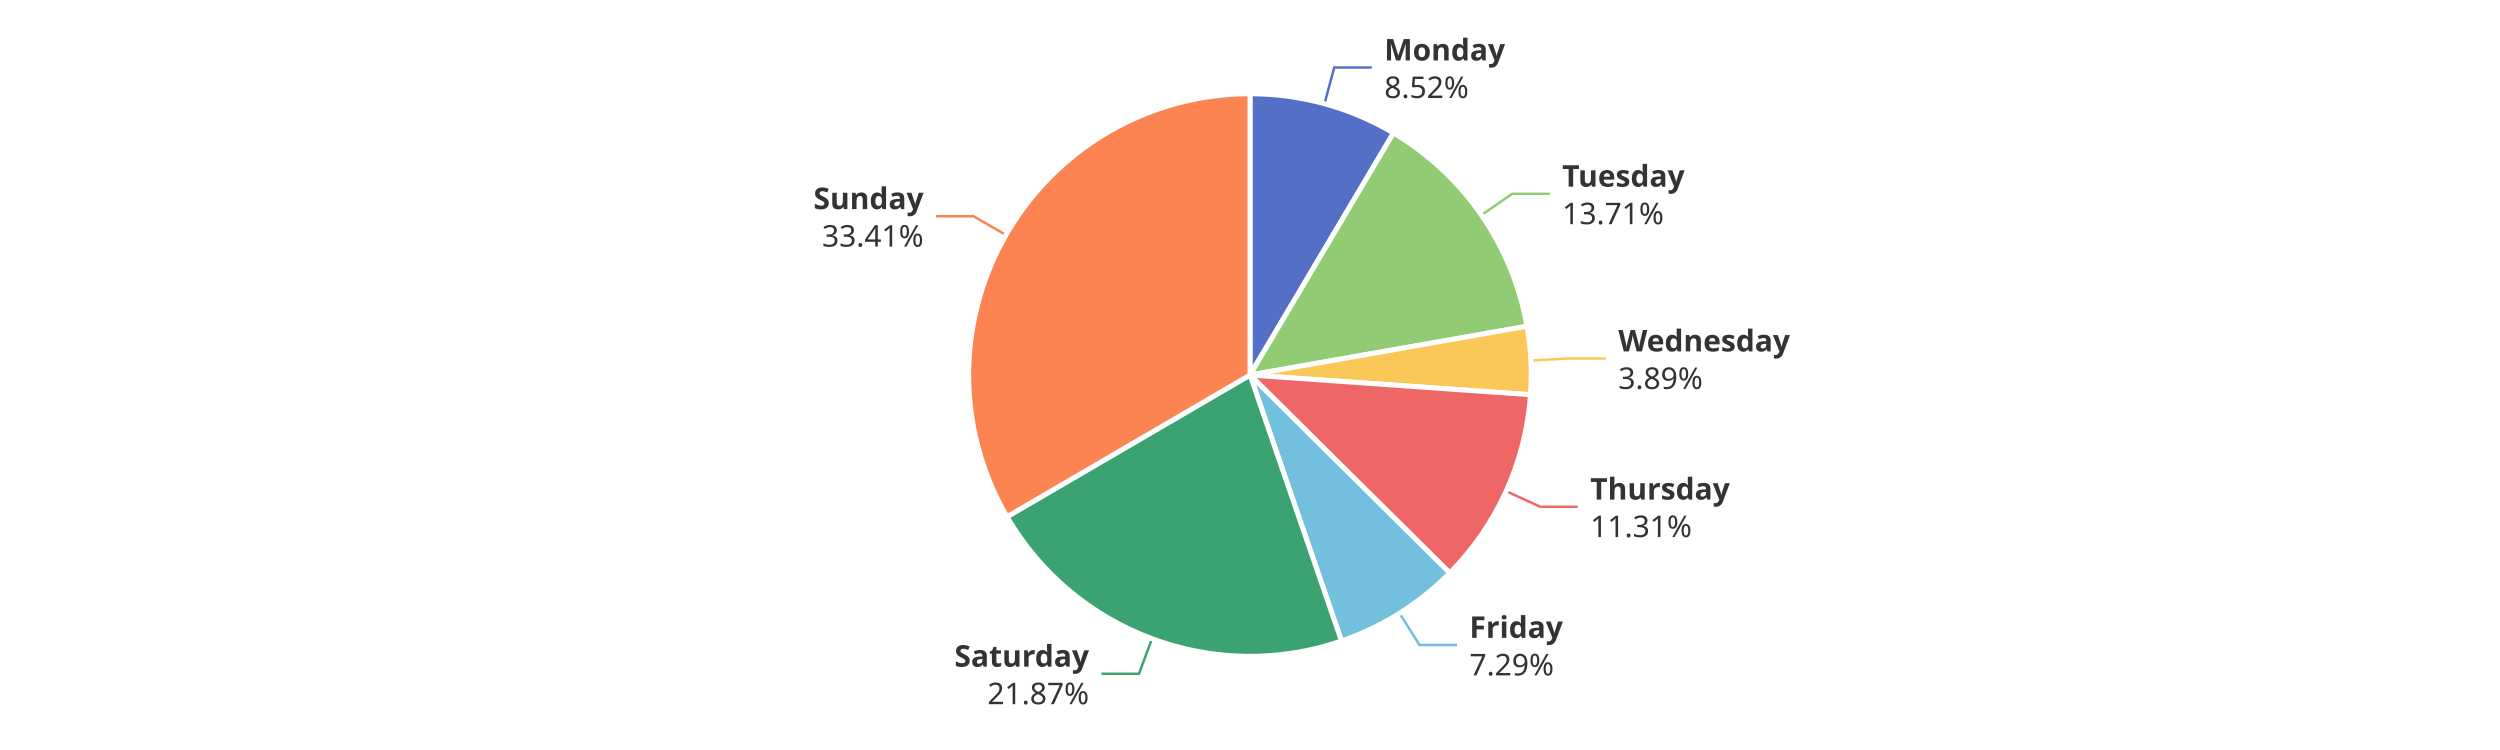
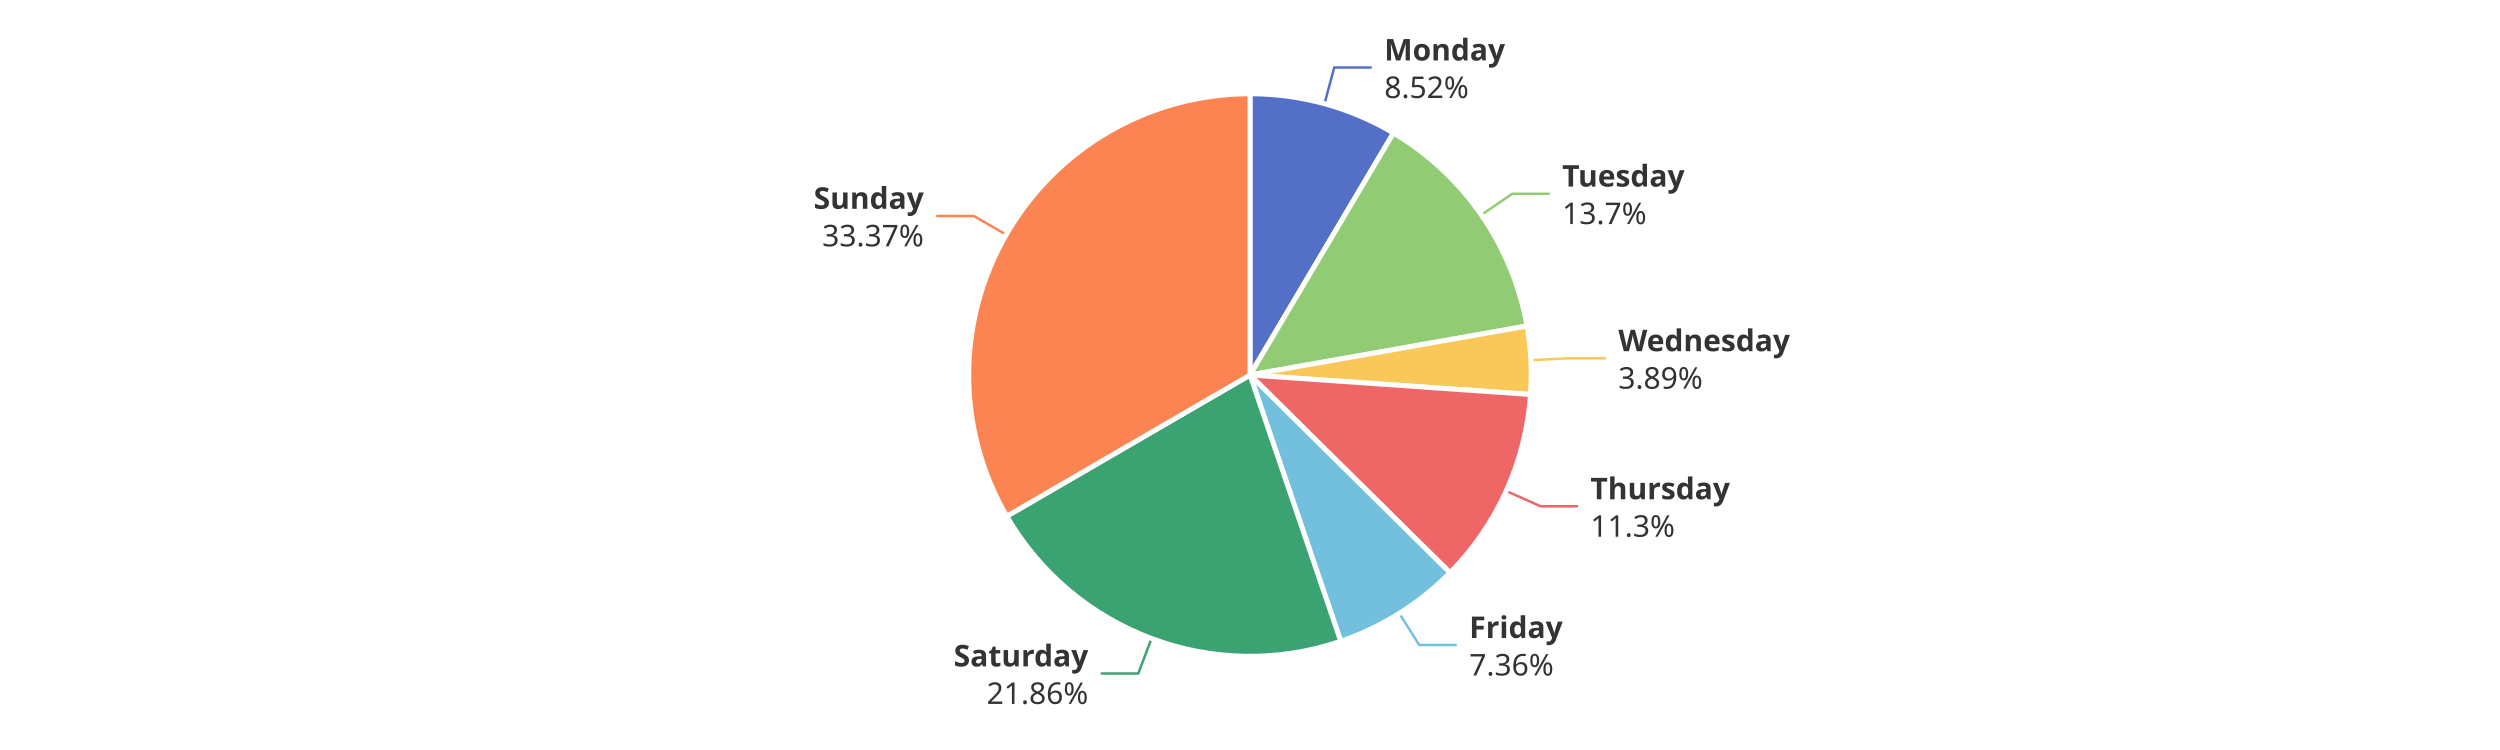
<svg xmlns="http://www.w3.org/2000/svg" width="1000" height="300" version="1.1" baseProfile="full" viewBox="0 0 1000 300">
  <rect width="1000" height="300" x="0" y="0" id="0" fill="#ffffff" />
  <polyline points="529.8 41.5 533.7 27 548.7 27" fill="none" stroke="#5470c6" />
-   <polyline points="592.6 86 604.9 77.5 619.9 77.5" fill="none" stroke="#91cc75" />
-   <polyline points="612.3 144.2 627.3 143.4 642.3 143.4" fill="none" stroke="#fac858" />
-   <polyline points="602.5 196.5 616.1 202.7 631.1 202.7" fill="none" stroke="#ee6666" />
-   <polyline points="559.8 245.3 567.8 258 582.8 258" fill="none" stroke="#73c0de" />
-   <polyline points="460.8 255.5 455.6 269.5 440.6 269.5" fill="none" stroke="#3ba272" />
-   <polyline points="402.4 94 389.4 86.5 374.4 86.5" fill="none" stroke="#fc8452" />
+   <polyline points="592.5 86 604.9 77.5 619.9 77.5" fill="none" stroke="#91cc75" />
+   <polyline points="612.3 144.1 627.3 143.3 642.3 143.3" fill="none" stroke="#fac858" />
+   <polyline points="602.5 196.4 616.2 202.5 631.2 202.5" fill="none" stroke="#ee6666" />
+   <polyline points="559.7 245.3 567.7 258 582.7 258" fill="none" stroke="#73c0de" />
+   <polyline points="460.6 255.4 455.3 269.4 440.3 269.4" fill="none" stroke="#3ba272" />
+   <polyline points="402.5 93.9 389.5 86.4 374.5 86.4" fill="none" stroke="#fc8452" />
  <path d="M500 37.5A112.5 112.5 0 0 1 557.4 53.2L500 150Z" fill="#5470c6" stroke="#fff" stroke-width="2" stroke-linejoin="round" />
-   <path d="M557.4 53.2A112.5 112.5 0 0 1 610.8 130.5L500 150Z" fill="#91cc75" stroke="#fff" stroke-width="2" stroke-linejoin="round" />
-   <path d="M610.8 130.5A112.5 112.5 0 0 1 612.2 157.9L500 150Z" fill="#fac858" stroke="#fff" stroke-width="2" stroke-linejoin="round" />
-   <path d="M612.2 157.9A112.5 112.5 0 0 1 579.9 229.2L500 150Z" fill="#ee6666" stroke="#fff" stroke-width="2" stroke-linejoin="round" />
-   <path d="M579.9 229.2A112.5 112.5 0 0 1 536.6 256.4L500 150Z" fill="#73c0de" stroke="#fff" stroke-width="2" stroke-linejoin="round" />
-   <path d="M536.6 256.4A112.5 112.5 0 0 1 402.8 206.7L500 150Z" fill="#3ba272" stroke="#fff" stroke-width="2" stroke-linejoin="round" />
-   <path d="M402.8 206.7A112.5 112.5 0 0 1 500 37.5L500 150Z" fill="#fc8452" stroke="#fff" stroke-width="2" stroke-linejoin="round" />
-   <path d="M0 -15l42.8 0l0 30l-42.8 0Z" transform="translate(553.7244 27.041)" fill="none" />
-   <text dominant-baseline="central" text-anchor="start" style="font-size:12px;font-family:sans-serif;font-weight:bold;" y="-7.5" transform="translate(553.7244 27.041)" fill="#333" stroke="rgb(255,255,255)" stroke-width="2" paint-order="stroke" stroke-miterlimit="2">Monday</text>
-   <text dominant-baseline="central" text-anchor="start" style="font-size:12px;font-family:sans-serif;" y="7.5" transform="translate(553.7244 27.041)" fill="#333" stroke="rgb(255,255,255)" stroke-width="2" paint-order="stroke" stroke-miterlimit="2">8.52%</text>
-   <path d="M0 -15l46.2 0l0 30l-46.2 0Z" transform="translate(624.8937 77.5185)" fill="none" />
-   <text dominant-baseline="central" text-anchor="start" style="font-size:12px;font-family:sans-serif;font-weight:bold;" y="-7.5" transform="translate(624.8937 77.5185)" fill="#333" stroke="rgb(255,255,255)" stroke-width="2" paint-order="stroke" stroke-miterlimit="2">Tuesday</text>
-   <text dominant-baseline="central" text-anchor="start" style="font-size:12px;font-family:sans-serif;" y="7.5" transform="translate(624.8937 77.5185)" fill="#333" stroke="rgb(255,255,255)" stroke-width="2" paint-order="stroke" stroke-miterlimit="2">13.71%</text>
-   <path d="M0 -15l63.6 0l0 30l-63.6 0Z" transform="translate(647.3297 143.4132)" fill="none" />
-   <text dominant-baseline="central" text-anchor="start" style="font-size:12px;font-family:sans-serif;font-weight:bold;" y="-7.5" transform="translate(647.3297 143.4132)" fill="#333" stroke="rgb(255,255,255)" stroke-width="2" paint-order="stroke" stroke-miterlimit="2">Wednesday</text>
-   <text dominant-baseline="central" text-anchor="start" style="font-size:12px;font-family:sans-serif;" y="7.5" transform="translate(647.3297 143.4132)" fill="#333" stroke="rgb(255,255,255)" stroke-width="2" paint-order="stroke" stroke-miterlimit="2">3.89%</text>
-   <path d="M0 -15l50.2 0l0 30l-50.2 0Z" transform="translate(636.1108 202.6737)" fill="none" />
-   <text dominant-baseline="central" text-anchor="start" style="font-size:12px;font-family:sans-serif;font-weight:bold;" y="-7.5" transform="translate(636.1108 202.6737)" fill="#333" stroke="rgb(255,255,255)" stroke-width="2" paint-order="stroke" stroke-miterlimit="2">Thursday</text>
-   <text dominant-baseline="central" text-anchor="start" style="font-size:12px;font-family:sans-serif;" y="7.5" transform="translate(636.1108 202.6737)" fill="#333" stroke="rgb(255,255,255)" stroke-width="2" paint-order="stroke" stroke-miterlimit="2">11.31%</text>
-   <path d="M0 -15l34.2 0l0 30l-34.2 0Z" transform="translate(587.782 257.9901)" fill="none" />
-   <text dominant-baseline="central" text-anchor="start" style="font-size:12px;font-family:sans-serif;font-weight:bold;" y="-7.5" transform="translate(587.782 257.9901)" fill="#333" stroke="rgb(255,255,255)" stroke-width="2" paint-order="stroke" stroke-miterlimit="2">Friday</text>
-   <text dominant-baseline="central" text-anchor="start" style="font-size:12px;font-family:sans-serif;" y="7.5" transform="translate(587.782 257.9901)" fill="#333" stroke="rgb(255,255,255)" stroke-width="2" paint-order="stroke" stroke-miterlimit="2">7.29%</text>
-   <path d="M-48.2 -15l48.2 0l0 30l-48.2 0Z" transform="translate(435.6029 269.5205)" fill="none" />
-   <text dominant-baseline="central" text-anchor="end" style="font-size:12px;font-family:sans-serif;font-weight:bold;" y="-7.5" transform="translate(435.6029 269.5205)" fill="#333" stroke="rgb(255,255,255)" stroke-width="2" paint-order="stroke" stroke-miterlimit="2">Saturday</text>
-   <text dominant-baseline="central" text-anchor="end" style="font-size:12px;font-family:sans-serif;" y="7.5" transform="translate(435.6029 269.5205)" fill="#333" stroke="rgb(255,255,255)" stroke-width="2" paint-order="stroke" stroke-miterlimit="2">21.87%</text>
-   <path d="M-40.9 -15l40.9 0l0 30l-40.9 0Z" transform="translate(369.4418 86.493)" fill="none" />
-   <text dominant-baseline="central" text-anchor="end" style="font-size:12px;font-family:sans-serif;font-weight:bold;" y="-7.5" transform="translate(369.4418 86.493)" fill="#333" stroke="rgb(255,255,255)" stroke-width="2" paint-order="stroke" stroke-miterlimit="2">Sunday</text>
-   <text dominant-baseline="central" text-anchor="end" style="font-size:12px;font-family:sans-serif;" y="7.5" transform="translate(369.4418 86.493)" fill="#333" stroke="rgb(255,255,255)" stroke-width="2" paint-order="stroke" stroke-miterlimit="2">33.41%</text>
+   <path d="M557.4 53.2A112.5 112.5 0 0 1 610.8 130.4L500 150Z" fill="#91cc75" stroke="#fff" stroke-width="2" stroke-linejoin="round" />
+   <path d="M610.8 130.4A112.5 112.5 0 0 1 612.2 157.8L500 150Z" fill="#fac858" stroke="#fff" stroke-width="2" stroke-linejoin="round" />
+   <path d="M612.2 157.8A112.5 112.5 0 0 1 580 229.1L500 150Z" fill="#ee6666" stroke="#fff" stroke-width="2" stroke-linejoin="round" />
+   <path d="M580 229.1A112.5 112.5 0 0 1 536.3 256.5L500 150Z" fill="#73c0de" stroke="#fff" stroke-width="2" stroke-linejoin="round" />
+   <path d="M536.3 256.5A112.5 112.5 0 0 1 402.7 206.5L500 150Z" fill="#3ba272" stroke="#fff" stroke-width="2" stroke-linejoin="round" />
+   <path d="M402.7 206.5A112.5 112.5 0 0 1 500 37.5L500 150Z" fill="#fc8452" stroke="#fff" stroke-width="2" stroke-linejoin="round" />
+   <path d="M0 -15l42.8 0l0 30l-42.8 0Z" transform="translate(553.7211 27.0401)" fill="none" />
+   <text dominant-baseline="central" text-anchor="start" style="font-size:12px;font-family:sans-serif;font-weight:bold;" y="-7.5" transform="translate(553.7211 27.0401)" fill="#333" stroke="rgb(255,255,255)" stroke-width="2" paint-order="stroke" stroke-miterlimit="2">Monday</text>
+   <text dominant-baseline="central" text-anchor="start" style="font-size:12px;font-family:sans-serif;" y="7.5" transform="translate(553.7211 27.0401)" fill="#333" stroke="rgb(255,255,255)" stroke-width="2" paint-order="stroke" stroke-miterlimit="2">8.52%</text>
+   <path d="M0 -15l46.2 0l0 30l-46.2 0Z" transform="translate(624.8639 77.4754)" fill="none" />
+   <text dominant-baseline="central" text-anchor="start" style="font-size:12px;font-family:sans-serif;font-weight:bold;" y="-7.5" transform="translate(624.8639 77.4754)" fill="#333" stroke="rgb(255,255,255)" stroke-width="2" paint-order="stroke" stroke-miterlimit="2">Tuesday</text>
+   <text dominant-baseline="central" text-anchor="start" style="font-size:12px;font-family:sans-serif;" y="7.5" transform="translate(624.8639 77.4754)" fill="#333" stroke="rgb(255,255,255)" stroke-width="2" paint-order="stroke" stroke-miterlimit="2">13.7%</text>
+   <path d="M0 -15l63.6 0l0 30l-63.6 0Z" transform="translate(647.3246 143.3138)" fill="none" />
+   <text dominant-baseline="central" text-anchor="start" style="font-size:12px;font-family:sans-serif;font-weight:bold;" y="-7.5" transform="translate(647.3246 143.3138)" fill="#333" stroke="rgb(255,255,255)" stroke-width="2" paint-order="stroke" stroke-miterlimit="2">Wednesday</text>
+   <text dominant-baseline="central" text-anchor="start" style="font-size:12px;font-family:sans-serif;" y="7.5" transform="translate(647.3246 143.3138)" fill="#333" stroke="rgb(255,255,255)" stroke-width="2" paint-order="stroke" stroke-miterlimit="2">3.89%</text>
+   <path d="M0 -15l50.2 0l0 30l-50.2 0Z" transform="translate(636.1709 202.5411)" fill="none" />
+   <text dominant-baseline="central" text-anchor="start" style="font-size:12px;font-family:sans-serif;font-weight:bold;" y="-7.5" transform="translate(636.1709 202.5411)" fill="#333" stroke="rgb(255,255,255)" stroke-width="2" paint-order="stroke" stroke-miterlimit="2">Thursday</text>
+   <text dominant-baseline="central" text-anchor="start" style="font-size:12px;font-family:sans-serif;" y="7.5" transform="translate(636.1709 202.5411)" fill="#333" stroke="rgb(255,255,255)" stroke-width="2" paint-order="stroke" stroke-miterlimit="2">11.3%</text>
+   <path d="M0 -15l34.2 0l0 30l-34.2 0Z" transform="translate(587.7081 258.0364)" fill="none" />
+   <text dominant-baseline="central" text-anchor="start" style="font-size:12px;font-family:sans-serif;font-weight:bold;" y="-7.5" transform="translate(587.7081 258.0364)" fill="#333" stroke="rgb(255,255,255)" stroke-width="2" paint-order="stroke" stroke-miterlimit="2">Friday</text>
+   <text dominant-baseline="central" text-anchor="start" style="font-size:12px;font-family:sans-serif;" y="7.5" transform="translate(587.7081 258.0364)" fill="#333" stroke="rgb(255,255,255)" stroke-width="2" paint-order="stroke" stroke-miterlimit="2">7.36%</text>
+   <path d="M-48.2 -15l48.2 0l0 30l-48.2 0Z" transform="translate(435.3069 269.4101)" fill="none" />
+   <text dominant-baseline="central" text-anchor="end" style="font-size:12px;font-family:sans-serif;font-weight:bold;" y="-7.5" transform="translate(435.3069 269.4101)" fill="#333" stroke="rgb(255,255,255)" stroke-width="2" paint-order="stroke" stroke-miterlimit="2">Saturday</text>
+   <text dominant-baseline="central" text-anchor="end" style="font-size:12px;font-family:sans-serif;" y="7.5" transform="translate(435.3069 269.4101)" fill="#333" stroke="rgb(255,255,255)" stroke-width="2" paint-order="stroke" stroke-miterlimit="2">21.86%</text>
+   <path d="M-40.9 -15l40.9 0l0 30l-40.9 0Z" transform="translate(369.5084 86.3772)" fill="none" />
+   <text dominant-baseline="central" text-anchor="end" style="font-size:12px;font-family:sans-serif;font-weight:bold;" y="-7.5" transform="translate(369.5084 86.3772)" fill="#333" stroke="rgb(255,255,255)" stroke-width="2" paint-order="stroke" stroke-miterlimit="2">Sunday</text>
+   <text dominant-baseline="central" text-anchor="end" style="font-size:12px;font-family:sans-serif;" y="7.5" transform="translate(369.5084 86.3772)" fill="#333" stroke="rgb(255,255,255)" stroke-width="2" paint-order="stroke" stroke-miterlimit="2">33.37%</text>
</svg>
